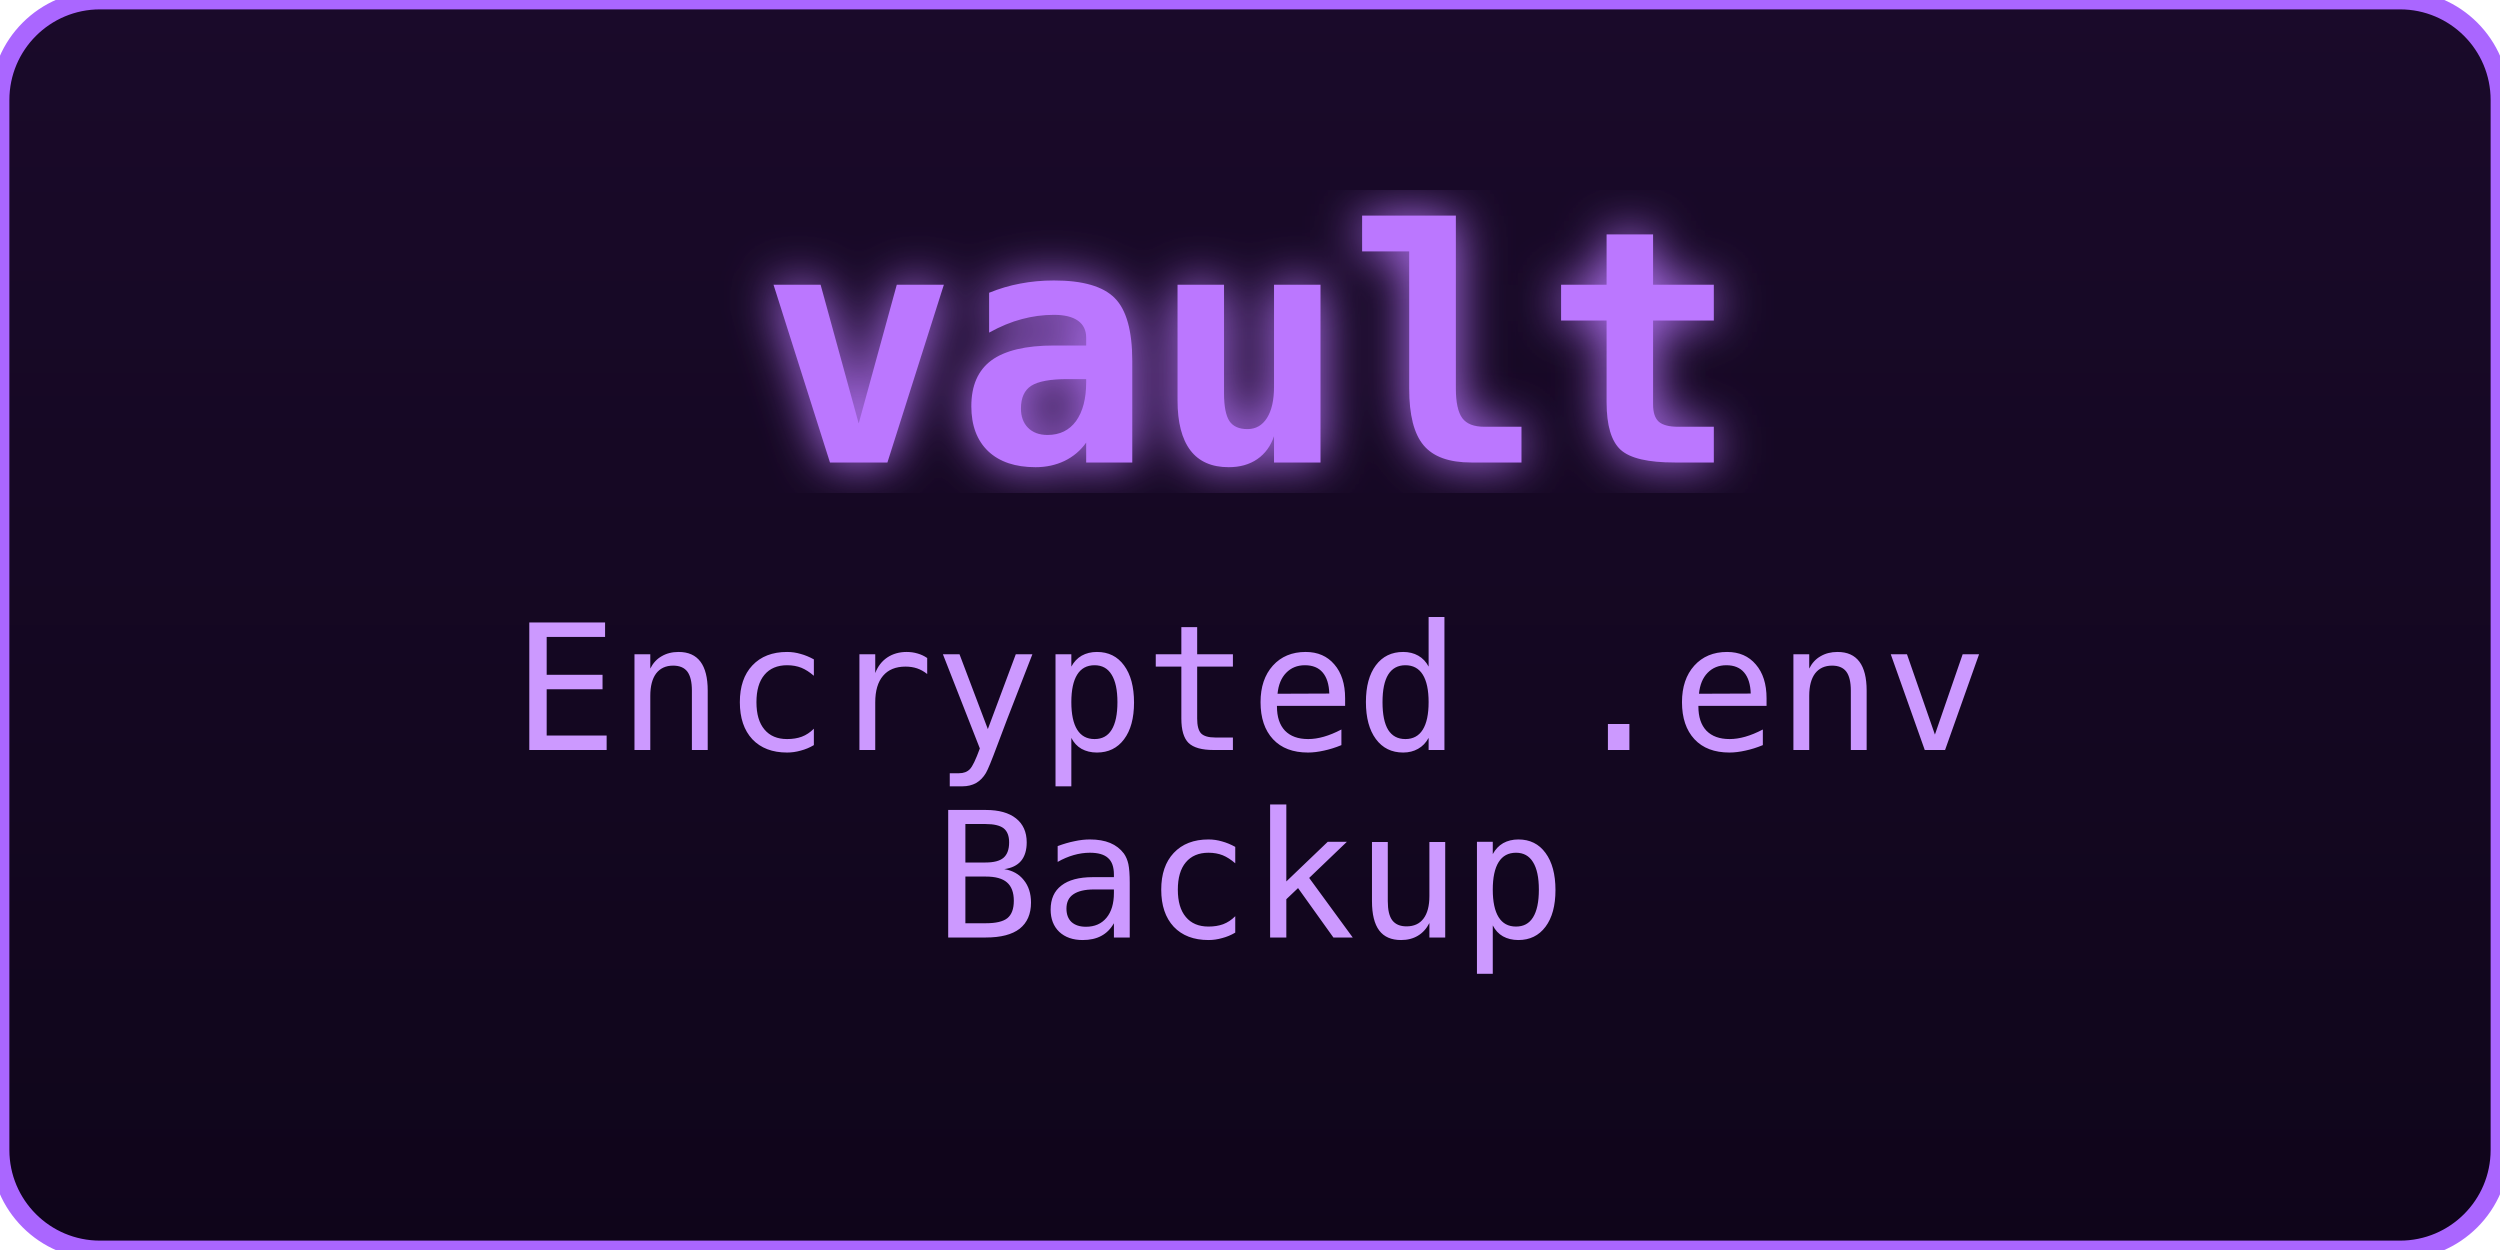
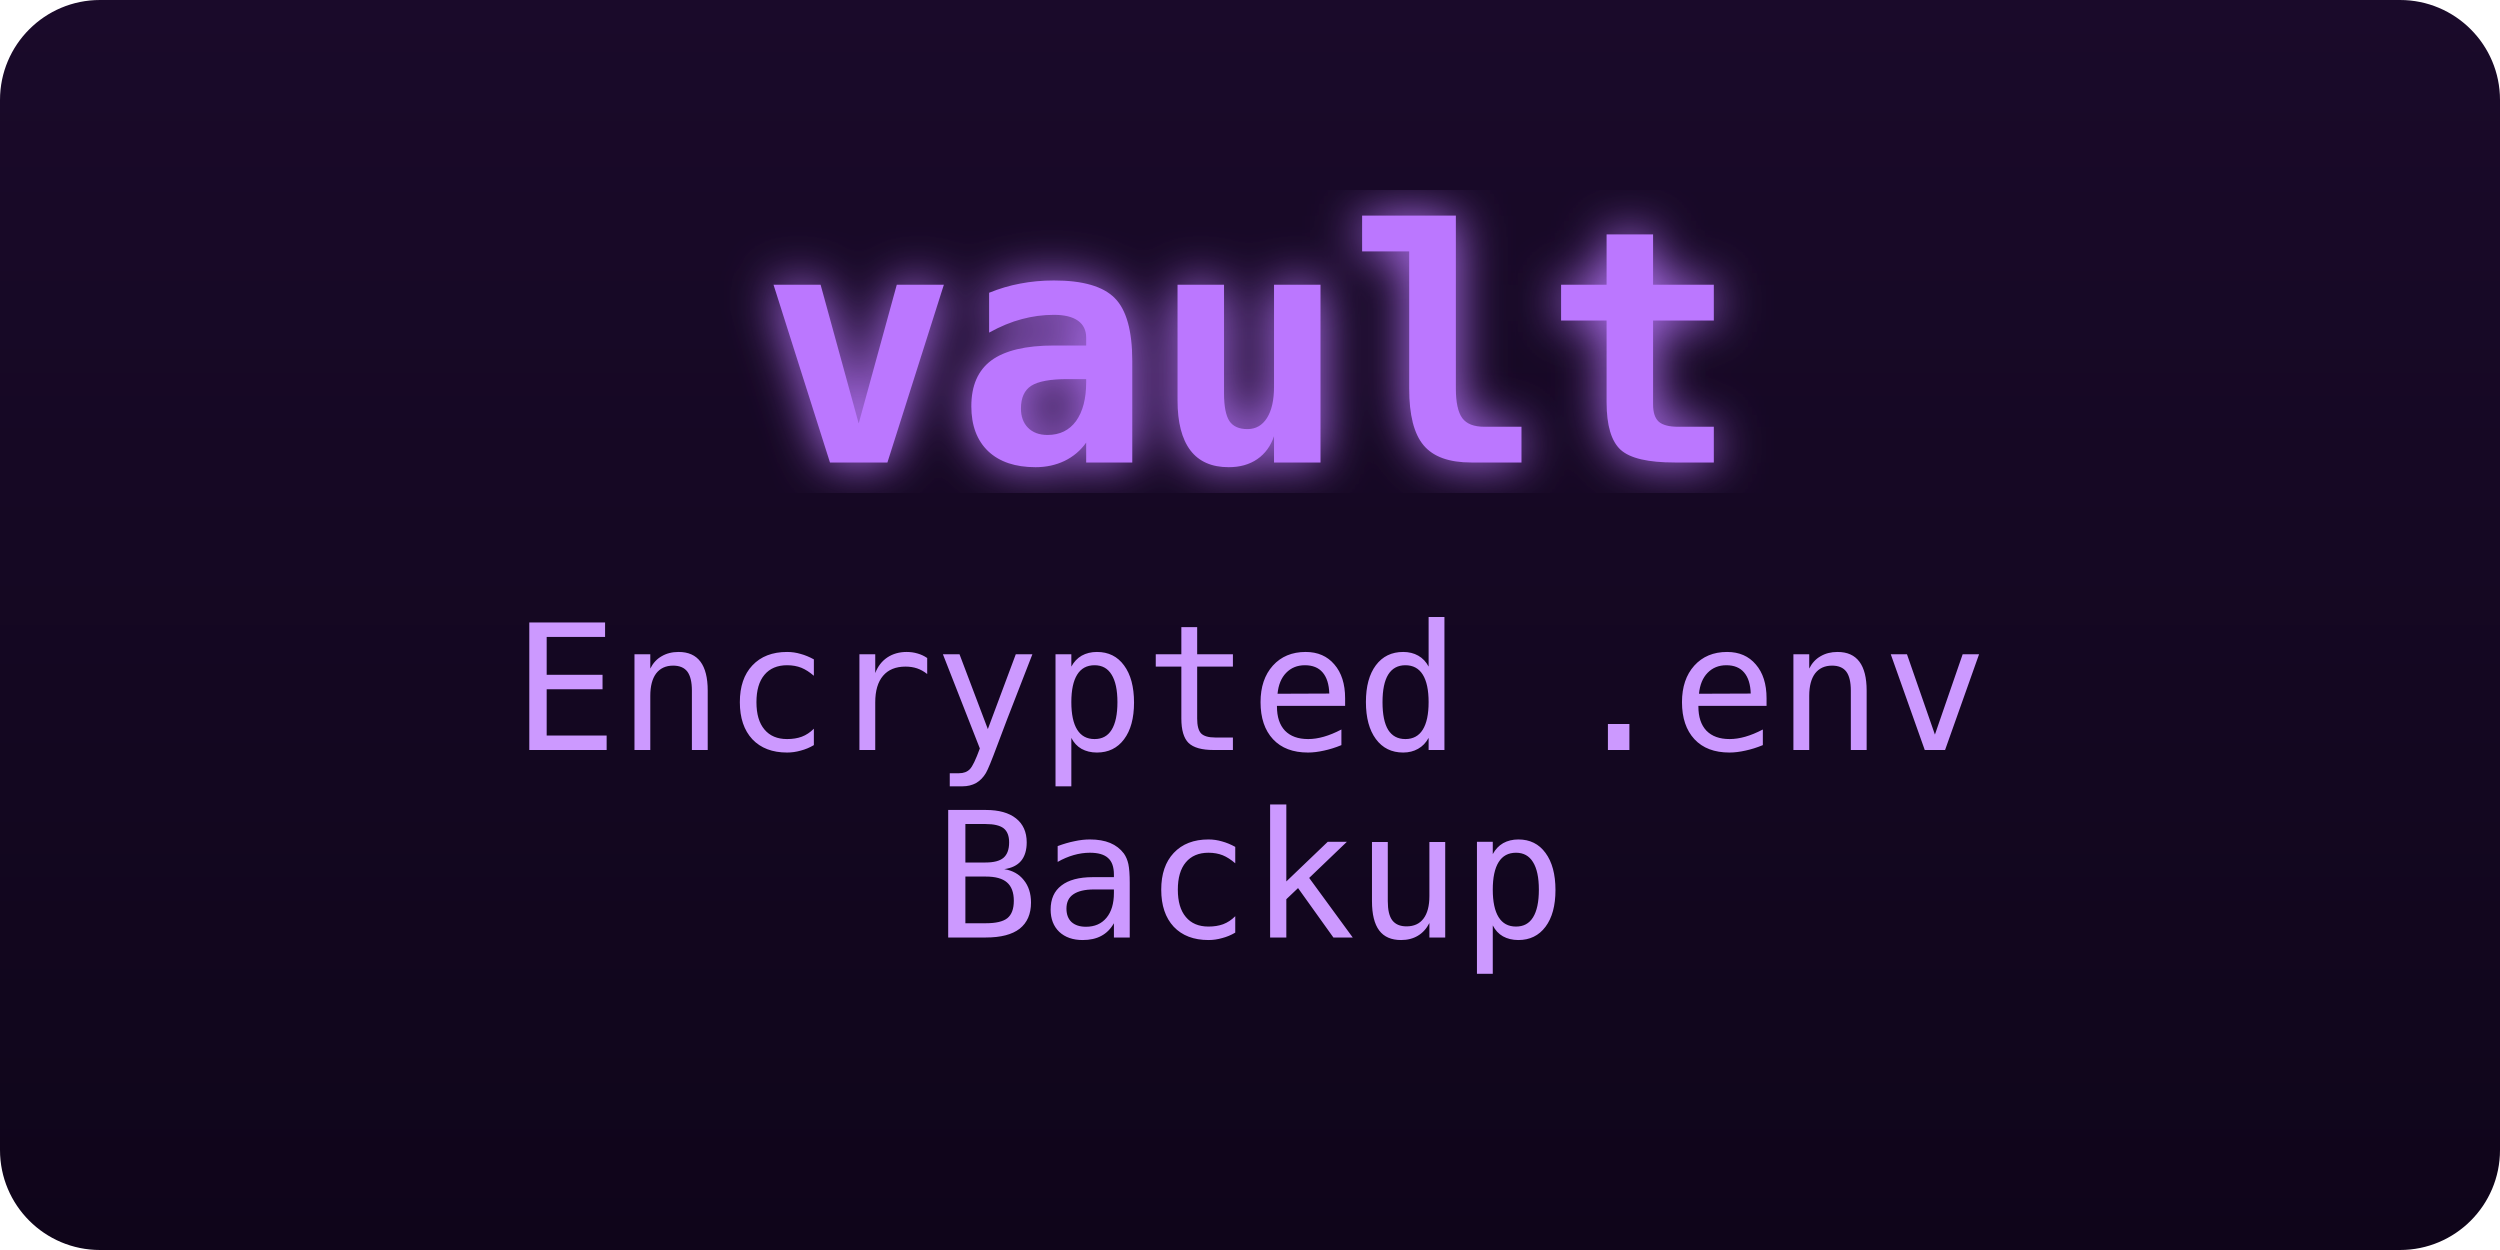
<svg xmlns="http://www.w3.org/2000/svg" width="200" height="100">
  <defs>
    <filter id="glow">
      <feGaussianBlur stdDeviation="2" result="coloredBlur" />
      <feMerge>
        <feMergeNode in="coloredBlur" />
        <feMergeNode in="SourceGraphic" />
      </feMerge>
    </filter>
    <linearGradient id="bg" x1="0%" y1="0%" x2="0%" y2="100%">
      <stop offset="0%" style="stop-color:#1a0a2a" />
      <stop offset="100%" style="stop-color:#0f051a" />
    </linearGradient>
  </defs>
-   <rect width="200" height="100" rx="8" fill="url(#bg)" stroke="#aa66ff" stroke-width="1.5" />
+   <rect width="200" height="100" rx="8" fill="url(#bg)" />
  <text x="100" y="37" font-family="monospace" font-size="26" font-weight="bold" fill="#bb77ff" text-anchor="middle" filter="url(#glow)">vault</text>
  <text x="100" y="60" font-family="monospace" font-size="14" fill="#cc99ff" text-anchor="middle">Encrypted .env</text>
  <text x="100" y="75" font-family="monospace" font-size="14" fill="#cc99ff" text-anchor="middle">Backup</text>
</svg>
